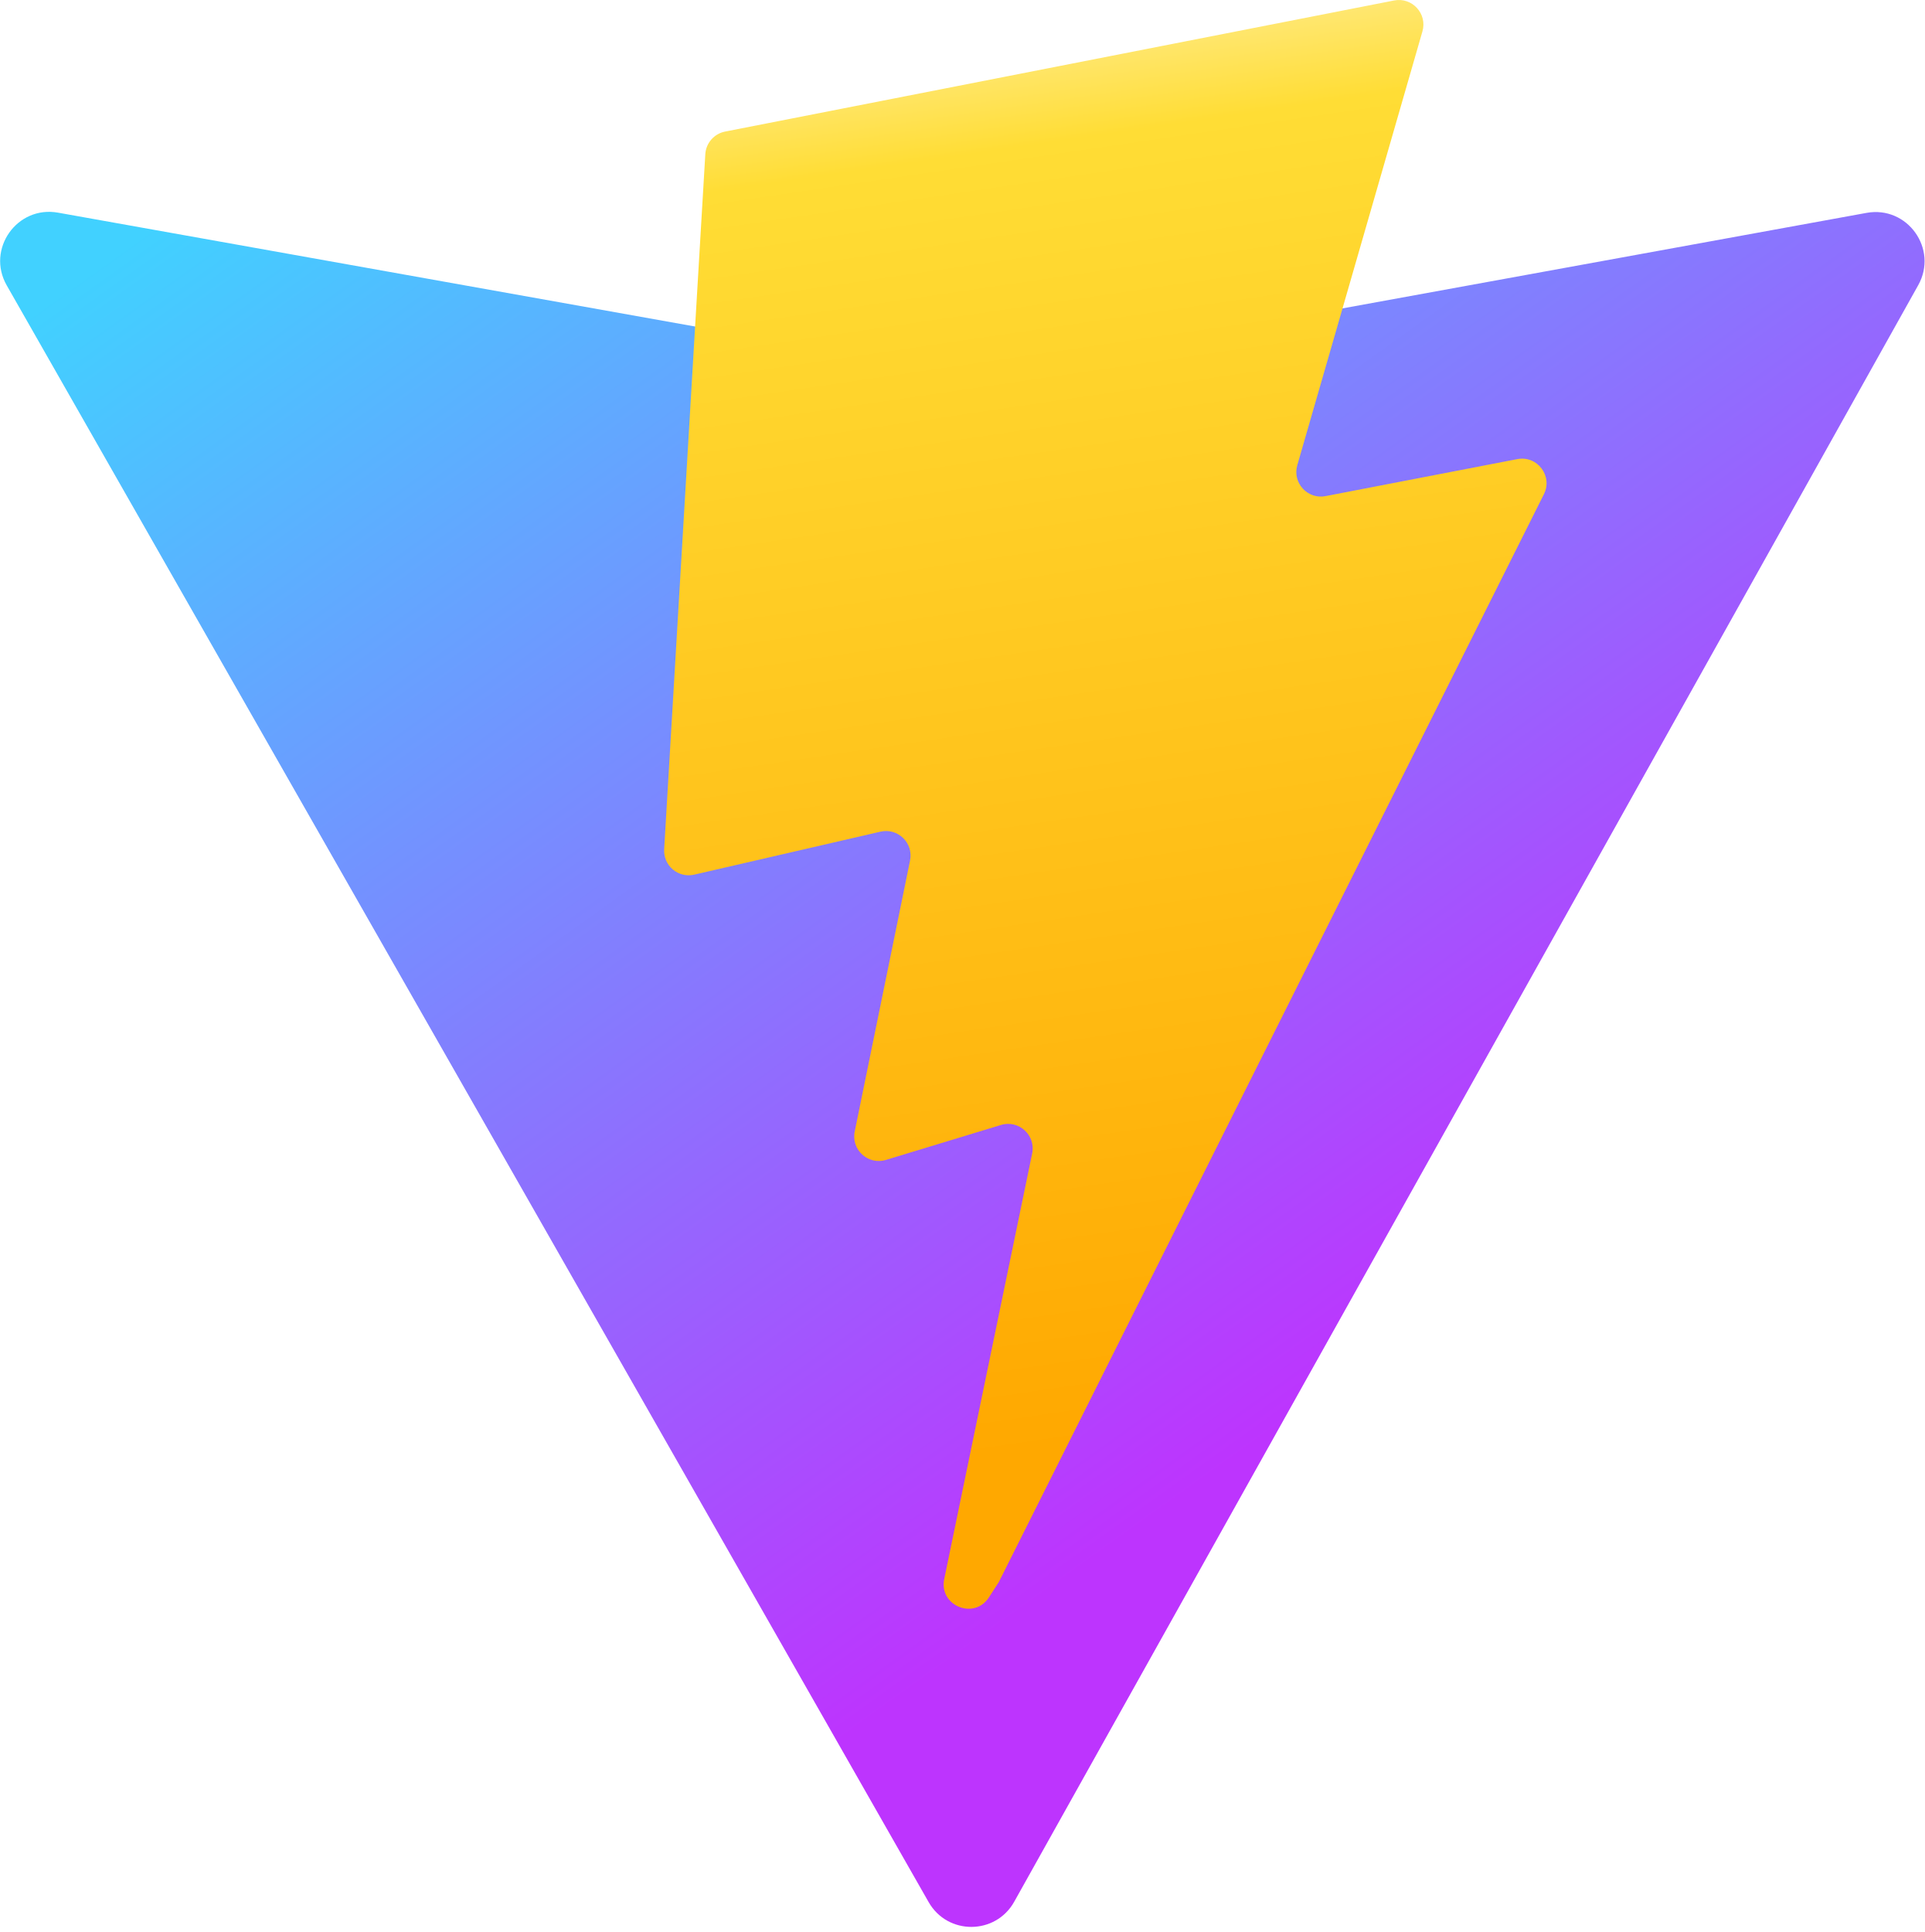
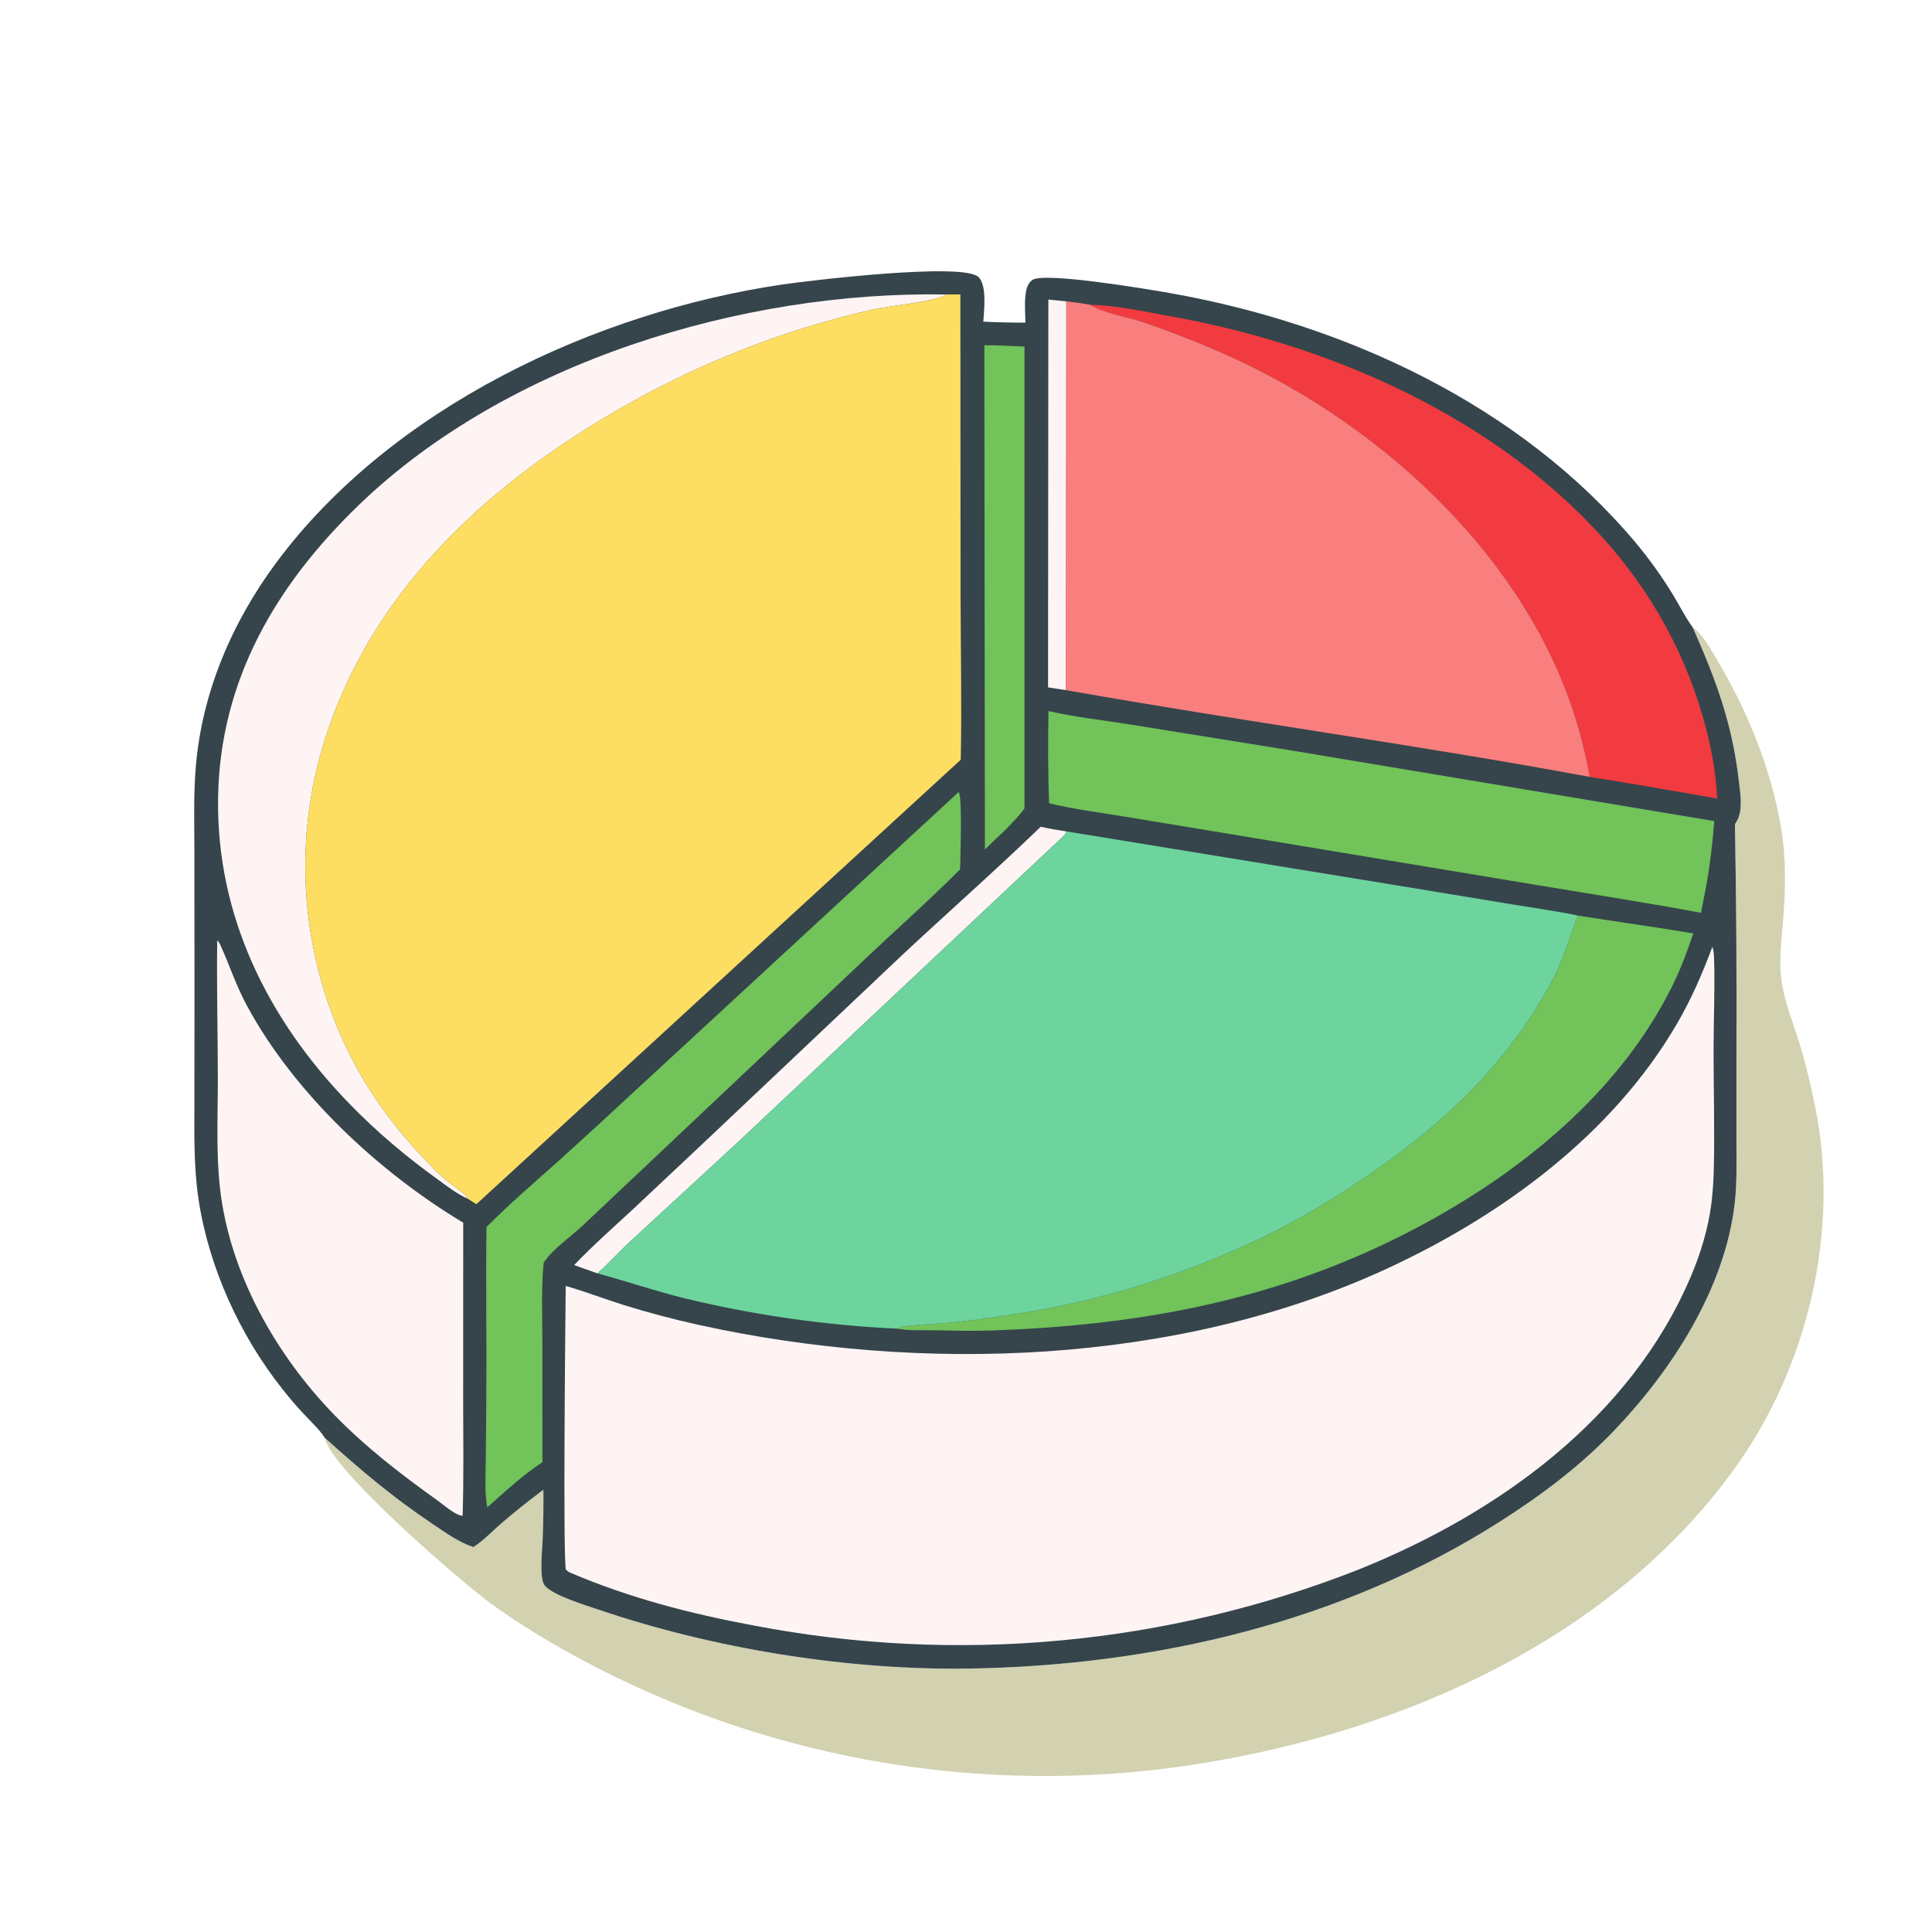
- <svg xmlns="http://www.w3.org/2000/svg" aria-hidden="true" role="img" class="iconify iconify--logos" width="31.88" height="32" preserveAspectRatio="xMidYMid meet" viewBox="0 0 256 257">
-   <defs>
-     <linearGradient id="IconifyId1813088fe1fbc01fb466" x1="-.828%" x2="57.636%" y1="7.652%" y2="78.411%">
-       <stop offset="0%" stop-color="#41D1FF" />
-       <stop offset="100%" stop-color="#BD34FE" />
-     </linearGradient>
-     <linearGradient id="IconifyId1813088fe1fbc01fb467" x1="43.376%" x2="50.316%" y1="2.242%" y2="89.03%">
-       <stop offset="0%" stop-color="#FFEA83" />
-       <stop offset="8.333%" stop-color="#FFDD35" />
-       <stop offset="100%" stop-color="#FFA800" />
-     </linearGradient>
-   </defs>
-   <path fill="url(#IconifyId1813088fe1fbc01fb466)" d="M255.153 37.938L134.897 252.976c-2.483 4.44-8.862 4.466-11.382.048L.875 37.958c-2.746-4.814 1.371-10.646 6.827-9.67l120.385 21.517a6.537 6.537 0 0 0 2.322-.004l117.867-21.483c5.438-.991 9.574 4.796 6.877 9.62Z" />
-   <path fill="url(#IconifyId1813088fe1fbc01fb467)" d="M185.432.063L96.44 17.501a3.268 3.268 0 0 0-2.634 3.014l-5.474 92.456a3.268 3.268 0 0 0 3.997 3.378l24.777-5.718c2.318-.535 4.413 1.507 3.936 3.838l-7.361 36.047c-.495 2.426 1.782 4.5 4.151 3.78l15.304-4.649c2.372-.72 4.652 1.36 4.15 3.788l-11.698 56.621c-.732 3.542 3.979 5.473 5.943 2.437l1.313-2.028l72.516-144.72c1.215-2.423-.88-5.186-3.54-4.672l-25.505 4.922c-2.396.462-4.435-1.77-3.759-4.114l16.646-57.705c.677-2.35-1.37-4.583-3.769-4.113Z" />
+ <svg xmlns="http://www.w3.org/2000/svg" width="32" height="32">
+   <path fill="#D2D1B0" transform="scale(0.03125 0.03125)" d="M897.158 332.492C902.542 336.353 906.277 343.396 909.644 349.003C926.08 376.375 938.867 407.711 944.082 439.31C946.763 455.554 946.373 470.821 945.117 487.196C944.315 497.646 942.775 508.691 944.15 519.118C945.7 530.879 950.412 542.167 953.9 553.455C957.248 564.287 959.859 575.698 962.108 586.813C975.312 652.05 958.344 724.037 919.707 777.867C854.806 868.289 744.997 916.92 637.932 934.454Q632.981 935.267 628.016 935.984Q623.051 936.701 618.072 937.322Q613.094 937.943 608.105 938.467Q603.116 938.992 598.117 939.42Q593.119 939.849 588.113 940.18Q583.107 940.512 578.095 940.747Q573.084 940.982 568.069 941.12Q563.054 941.258 558.038 941.299Q553.021 941.34 548.004 941.284Q542.988 941.229 537.973 941.076Q532.959 940.923 527.948 940.674Q522.938 940.424 517.933 940.078Q512.928 939.732 507.93 939.289Q502.933 938.846 497.945 938.307Q492.958 937.768 487.981 937.133Q483.005 936.497 478.042 935.766Q473.078 935.034 468.13 934.207Q463.182 933.38 458.251 932.457Q453.319 931.535 448.407 930.517Q443.494 929.5 438.602 928.387Q433.71 927.275 428.841 926.068Q423.971 924.862 419.126 923.561Q414.28 922.261 409.461 920.867Q404.642 919.473 399.85 917.987Q395.059 916.5 390.297 914.921Q385.535 913.342 380.804 911.672Q376.074 910.001 371.376 908.24Q366.679 906.478 362.017 904.626Q357.354 902.774 352.728 900.832Q348.102 898.891 343.515 896.86Q338.927 894.829 334.38 892.71Q329.833 890.591 325.327 888.385C302.901 877.367 280.813 864.776 260.525 850.159C244.609 838.692 175.23 778.671 172.131 762.078C191.868 779.725 207.313 792.962 229.334 807.762C236.231 812.398 242.933 817.318 250.884 819.967C256.094 816.741 260.866 811.585 265.541 807.558Q276.452 798.186 287.999 789.611Q288.136 802.34 287.648 815.061C287.393 821.223 286.662 827.751 287.066 833.89C287.202 835.943 287.494 839.044 288.971 840.641C293.78 845.841 309.939 850.651 316.984 853.05C378.163 873.883 449.676 885.471 514.408 884.362C612.362 882.685 711.352 859.68 794.623 806.705C816.534 792.766 836.864 777.598 854.926 758.844C885.978 726.6 914.335 682.936 919.453 637.547C920.703 626.461 920.347 615.333 920.339 604.202L920.342 559.019Q920.635 497.94 919.551 436.869C920.262 435.675 921.021 434.452 921.503 433.144C923.587 427.486 922.298 419.785 921.622 413.89C918.133 383.437 909.485 360.292 897.158 332.492Z" />
+   <path fill="#35454B" transform="scale(0.03125 0.03125)" d="M172.131 762.078C169.326 757.666 164.916 753.631 161.353 749.791Q155.093 743.165 149.488 735.976C126.902 707.414 110.519 671.339 105.169 635.242C102.614 618.008 103.017 600.653 103.043 583.284L103.082 527.232L103.039 452.133C103.028 436.851 102.503 421.426 103.794 406.186C107.131 366.784 123.037 329.705 146.499 298.122C207.538 215.958 315.514 165.374 414.804 150.771C428.155 148.807 510.078 138.909 518.556 146.785C523.241 151.139 521.532 164.725 521.176 170.489C528.637 170.836 536.031 171.031 543.503 170.998C543.376 166.156 542.968 161.005 543.551 156.2C543.899 153.322 544.675 150.171 547.168 148.399C553.339 144.016 608.242 153.239 619.916 155.3C712.766 171.69 805.378 214.387 866.876 287.559Q877.657 300.455 886.44 314.786C889.92 320.469 892.933 326.547 896.787 331.979L897.158 332.492C909.485 360.292 918.133 383.437 921.622 413.89C922.298 419.785 923.587 427.486 921.503 433.144C921.021 434.452 920.262 435.675 919.551 436.869Q920.635 497.94 920.342 559.019L920.339 604.202C920.347 615.333 920.703 626.461 919.453 637.547C914.335 682.936 885.978 726.6 854.926 758.844C836.864 777.598 816.534 792.766 794.623 806.705C711.352 859.68 612.362 882.685 514.408 884.362C449.676 885.471 378.163 873.883 316.984 853.05C309.939 850.651 293.78 845.841 288.971 840.641C287.494 839.044 287.202 835.943 287.066 833.89C286.662 827.751 287.393 821.223 287.648 815.061Q288.136 802.34 287.999 789.611Q276.452 798.186 265.541 807.558C260.866 811.585 256.094 816.741 250.884 819.967C242.933 817.318 236.231 812.398 229.334 807.762C207.313 792.962 191.868 779.725 172.131 762.078Z" />
+   <path fill="#FEF4F4" transform="scale(0.03125 0.03125)" d="M555.648 158.793L565.166 159.712L565.006 365.795L555.485 364.324L555.648 158.793Z" />
+   <path fill="#FEF4F4" transform="scale(0.03125 0.03125)" d="M551.611 438.199C556.175 439.217 560.7 440.003 565.325 440.677C564.765 442.465 562.941 443.802 561.621 445.065L390.437 605.995L333.226 658.709C327.578 663.962 322.389 669.833 316.594 674.888L304.298 670.527C314.357 660.011 325.263 650.38 335.935 640.503L372.337 606.288L479.087 505.335C503.167 482.881 527.914 461.046 551.611 438.199Z" />
+   <path fill="#71C35A" transform="scale(0.03125 0.03125)" d="M521.725 182.991C528.805 182.978 535.925 183.418 543.002 183.692L542.992 428.489C540.054 432.564 536.408 436.195 532.921 439.8Q527.398 444.955 522.02 450.261L521.725 182.991Z" />
+   <path fill="#71C35A" transform="scale(0.03125 0.03125)" d="M507.979 419.896C508.067 419.981 508.172 420.052 508.243 420.152C510.116 422.76 508.946 455.703 508.895 460.766C492.345 477.345 474.704 492.952 457.696 509.071L335.032 624.877L308.342 650.043C302.239 655.69 292.415 662.458 288.155 669.294C286.831 682.785 287.441 696.554 287.456 710.101L287.508 774.981C276.993 781.816 267.669 790.66 258.267 798.916C256.813 791.255 257.396 782.89 257.458 775.112L257.739 742.344C257.975 711.687 257.47 681.036 257.833 650.379C270.187 637.932 283.595 626.474 296.651 614.771Q316.893 596.469 336.87 577.878L507.979 419.896Z" />
+   <path fill="#71C35A" transform="scale(0.03125 0.03125)" d="M836.253 485.261C856.647 488.511 877.121 491.296 897.483 494.73C894.247 504.334 890.778 513.685 886.266 522.773C856.548 582.623 799.587 626.704 740.842 655.895C672.018 690.093 601.699 702.555 525.51 705.195C515.136 705.554 504.857 705.239 494.487 705.064C488.454 704.962 481.626 705.399 475.707 704.22C476.871 703.397 477.851 703.2 479.259 702.999C486.213 702.006 493.401 701.928 500.407 701.305Q516.435 699.809 532.345 697.351Q540.484 696.183 548.577 694.732Q556.671 693.281 564.709 691.549Q572.747 689.818 580.719 687.806Q588.692 685.795 596.59 683.508Q604.488 681.22 612.301 678.659Q620.114 676.097 627.834 673.265Q635.553 670.433 643.169 667.333Q650.785 664.234 658.288 660.871C679.014 651.669 698.578 640.47 717.522 628.055C761.092 599.5 799.195 564.989 823.421 518.198C828.823 507.763 832.04 496.208 836.253 485.261Z" />
+   <path fill="#F13B40" transform="scale(0.03125 0.03125)" d="M577.903 161.547C591.627 161.81 606.1 165.101 619.604 167.496C701.403 182.004 785.151 217.835 843.379 278.411C871.4 307.562 891.647 341.682 902.741 380.614C906.715 394.562 909.539 408.75 910.108 423.273Q876.436 417.219 842.659 411.775Q840.742 401.713 838.202 391.789C814.636 300.457 735.149 226.481 651.275 188.66C636.564 182.026 621.194 176.036 605.917 170.795C597.539 167.921 585.617 166.235 578.331 161.817C578.187 161.73 578.046 161.637 577.903 161.547Z" />
+   <path fill="#71C35A" transform="scale(0.03125 0.03125)" d="M555.728 376.867C569.72 380.103 585.649 381.84 599.94 384.142L687.341 398.226L908.599 435.191C907.46 449.474 905.818 463.1 902.85 477.124L901.559 483.81C872.815 478.444 843.821 473.965 814.978 469.154L658.366 443.125L596.175 432.832C582.804 430.648 569.18 428.925 556.012 425.734Q555.198 401.304 555.728 376.867Z" />
+   <path fill="#FEF4F4" transform="scale(0.03125 0.03125)" d="M115.13 498.394C115.844 499.015 116.311 499.801 116.703 500.658C121.763 511.716 124.932 522.029 130.939 533.139C155.967 579.43 200.715 621.194 245.518 648.05L245.483 741.464C245.524 762.075 245.831 782.776 245.204 803.377C241.433 803.283 235.215 797.65 232.05 795.391C212.5 781.438 194.053 767.23 177.236 749.969C146.106 718.019 121.64 674.62 116.612 629.84C114.454 610.628 115.49 591.176 115.463 571.88C115.43 547.39 114.798 522.885 115.13 498.394Z" />
+   <path fill="#FEF4F4" transform="scale(0.03125 0.03125)" d="M247.843 635.303C242.254 632.88 237.1 628.791 232.174 625.241C215.262 613.057 199.676 599.926 185.145 584.951C142.045 540.534 114.6 485.47 115.595 422.693C116.582 360.487 146.338 309.977 190.192 267.665C268.871 191.751 393.847 154.083 501.602 156.088C501.348 156.24 501.098 156.398 500.839 156.542C494.697 159.973 471.494 162.079 462.71 164.038Q442.372 168.606 422.519 174.961Q409.388 179.184 396.517 184.145Q383.647 189.107 371.08 194.793Q358.512 200.478 346.288 206.868Q334.064 213.258 322.223 220.333C255.032 260.028 197.022 314.87 172.514 390.894Q171.674 393.507 170.898 396.14Q170.123 398.773 169.413 401.424Q168.702 404.076 168.057 406.743Q167.412 409.411 166.833 412.094Q166.254 414.777 165.741 417.474Q165.228 420.17 164.782 422.879Q164.335 425.587 163.956 428.305Q163.576 431.024 163.263 433.751Q162.951 436.478 162.705 439.212Q162.46 441.945 162.282 444.684Q162.104 447.423 161.993 450.166Q161.883 452.909 161.84 455.653Q161.796 458.397 161.821 461.142Q161.845 463.887 161.938 466.63Q162.03 469.373 162.189 472.114Q162.349 474.854 162.576 477.589Q162.802 480.325 163.097 483.054Q163.391 485.783 163.752 488.504Q164.113 491.224 164.541 493.936Q164.969 496.647 165.464 499.347Q165.959 502.047 166.52 504.734Q167.081 507.42 167.708 510.093Q168.335 512.765 169.027 515.421Q169.72 518.077 170.477 520.715Q171.235 523.353 172.057 525.972Q172.88 528.591 173.766 531.188Q174.653 533.786 175.603 536.361Q176.553 538.936 177.566 541.487Q178.58 544.038 179.655 546.563Q180.731 549.089 181.869 551.587Q183.006 554.084 184.205 556.554Q185.404 559.023 186.663 561.462C196.363 580.337 209.457 597.928 224.01 613.33C227.896 617.442 231.806 621.624 236.171 625.236C239.431 627.933 242.989 630.288 246.221 633.009C247.023 633.685 247.534 634.29 247.843 635.303Z" />
+   <path fill="#F97E7E" transform="scale(0.03125 0.03125)" d="M565.166 159.712C569.408 160.284 573.699 160.747 577.903 161.547C578.046 161.637 578.187 161.73 578.331 161.817C585.617 166.235 597.539 167.921 605.917 170.795C621.194 176.036 636.564 182.026 651.275 188.66C735.149 226.481 814.636 300.457 838.202 391.789Q840.742 401.713 842.659 411.775C750.439 394.68 657.353 382.175 565.006 365.795L565.166 159.712Z" />
+   <path fill="#6DD49E" transform="scale(0.03125 0.03125)" d="M565.325 440.677L741.881 469.517L802.427 479.489C813.689 481.353 825.089 482.885 836.253 485.261C832.04 496.208 828.823 507.763 823.421 518.198C799.195 564.989 761.092 599.5 717.522 628.055C698.578 640.47 679.014 651.669 658.288 660.871Q650.785 664.234 643.169 667.333Q635.553 670.433 627.834 673.265Q620.114 676.097 612.301 678.659Q604.488 681.22 596.59 683.508Q588.692 685.795 580.719 687.806Q572.747 689.817 564.709 691.549Q556.671 693.281 548.577 694.732Q540.484 696.183 532.345 697.351Q516.435 699.809 500.407 701.305C493.401 701.928 486.213 702.006 479.259 702.999C477.851 703.2 476.871 703.397 475.707 704.22Q461.407 703.564 447.156 702.223Q432.904 700.881 418.734 698.857Q404.563 696.833 390.506 694.131Q376.448 691.429 362.537 688.055C347.087 684.203 331.958 679.068 316.594 674.888C322.389 669.833 327.578 663.962 333.226 658.709L390.437 605.995L561.621 445.065C562.941 443.802 564.765 442.465 565.325 440.677Z" />
+   <path fill="#FEF4F4" transform="scale(0.03125 0.03125)" d="M907.592 501.817C908.312 503.892 908.43 506.052 908.497 508.227C908.993 524.272 908.224 540.5 908.224 556.566C908.224 577.787 908.859 599.128 908.325 620.331Q908.126 629.036 907.108 637.684C905.404 651.057 901.439 664.233 896.163 676.623C864.112 751.892 794.009 802.146 720.107 831.89Q715.366 833.753 710.592 835.533Q705.819 837.312 701.015 839.008Q696.211 840.703 691.378 842.313Q686.545 843.923 681.684 845.448Q676.823 846.973 671.936 848.412Q667.049 849.85 662.138 851.203Q657.226 852.556 652.292 853.821Q647.357 855.087 642.401 856.266Q637.445 857.444 632.469 858.535Q627.493 859.626 622.498 860.629Q617.504 861.633 612.492 862.548Q607.481 863.463 602.454 864.289Q597.427 865.116 592.387 865.854Q587.346 866.591 582.293 867.24Q577.24 867.889 572.177 868.449Q567.113 869.008 562.041 869.479Q556.968 869.949 551.888 870.33Q546.808 870.711 541.722 871.002Q536.636 871.294 531.546 871.495Q526.456 871.697 521.363 871.809Q516.27 871.921 511.175 871.943Q506.081 871.965 500.987 871.897Q495.893 871.83 490.801 871.673Q485.709 871.515 480.621 871.268Q475.533 871.021 470.45 870.684Q465.367 870.347 460.29 869.921Q455.214 869.495 450.145 868.979Q445.077 868.463 440.019 867.858Q434.961 867.253 429.914 866.559Q424.867 865.865 419.833 865.082Q414.8 864.3 409.78 863.428Q404.761 862.557 399.758 861.597C366.121 855.376 333.737 846.987 302.222 833.544C301.298 833.153 300.716 832.657 299.972 831.991C298.307 827.926 299.681 696.437 299.84 681.569C309.955 684.48 319.931 688.301 329.978 691.503Q349.99 697.74 370.462 702.245C487.951 728.09 623.913 723.507 734.202 672.817C795.445 644.669 854.304 601.788 888.768 542.705C896.402 529.616 902.335 516.001 907.592 501.817Z" />
+   <path fill="#FEDE62" transform="scale(0.03125 0.03125)" d="M501.602 156.088C504.068 156.065 506.551 155.981 509.014 156.09L509.121 315.636C509.168 344.657 509.822 373.672 509.21 402.69L252.474 638.269L247.843 635.303C247.534 634.29 247.023 633.685 246.221 633.009C242.989 630.288 239.431 627.933 236.171 625.236C231.806 621.624 227.896 617.442 224.01 613.33C209.457 597.928 196.363 580.337 186.663 561.462Q185.404 559.023 184.205 556.554Q183.006 554.084 181.869 551.587Q180.731 549.089 179.655 546.563Q178.58 544.038 177.566 541.487Q176.553 538.936 175.603 536.361Q174.653 533.786 173.766 531.188Q172.88 528.591 172.057 525.972Q171.235 523.353 170.477 520.715Q169.72 518.077 169.027 515.421Q168.335 512.765 167.708 510.093Q167.081 507.42 166.52 504.734Q165.959 502.047 165.464 499.347Q164.969 496.647 164.541 493.936Q164.113 491.224 163.752 488.504Q163.391 485.783 163.097 483.054Q162.802 480.325 162.576 477.589Q162.349 474.854 162.189 472.114Q162.03 469.373 161.938 466.63Q161.845 463.887 161.821 461.142Q161.796 458.397 161.84 455.653Q161.883 452.909 161.993 450.166Q162.104 447.423 162.282 444.684Q162.46 441.945 162.705 439.212Q162.951 436.478 163.263 433.751Q163.576 431.024 163.956 428.305Q164.335 425.587 164.782 422.879Q165.228 420.17 165.741 417.474Q166.254 414.777 166.833 412.094Q167.412 409.411 168.057 406.744Q168.702 404.076 169.413 401.424Q170.123 398.773 170.898 396.14Q171.674 393.507 172.514 390.894C197.022 314.87 255.032 260.028 322.223 220.333Q334.064 213.258 346.288 206.868Q358.512 200.478 371.08 194.793Q383.647 189.107 396.517 184.145Q409.388 179.184 422.519 174.961Q442.372 168.606 462.71 164.038C471.494 162.079 494.697 159.973 500.839 156.542C501.098 156.398 501.348 156.24 501.602 156.088Z" />
</svg>
